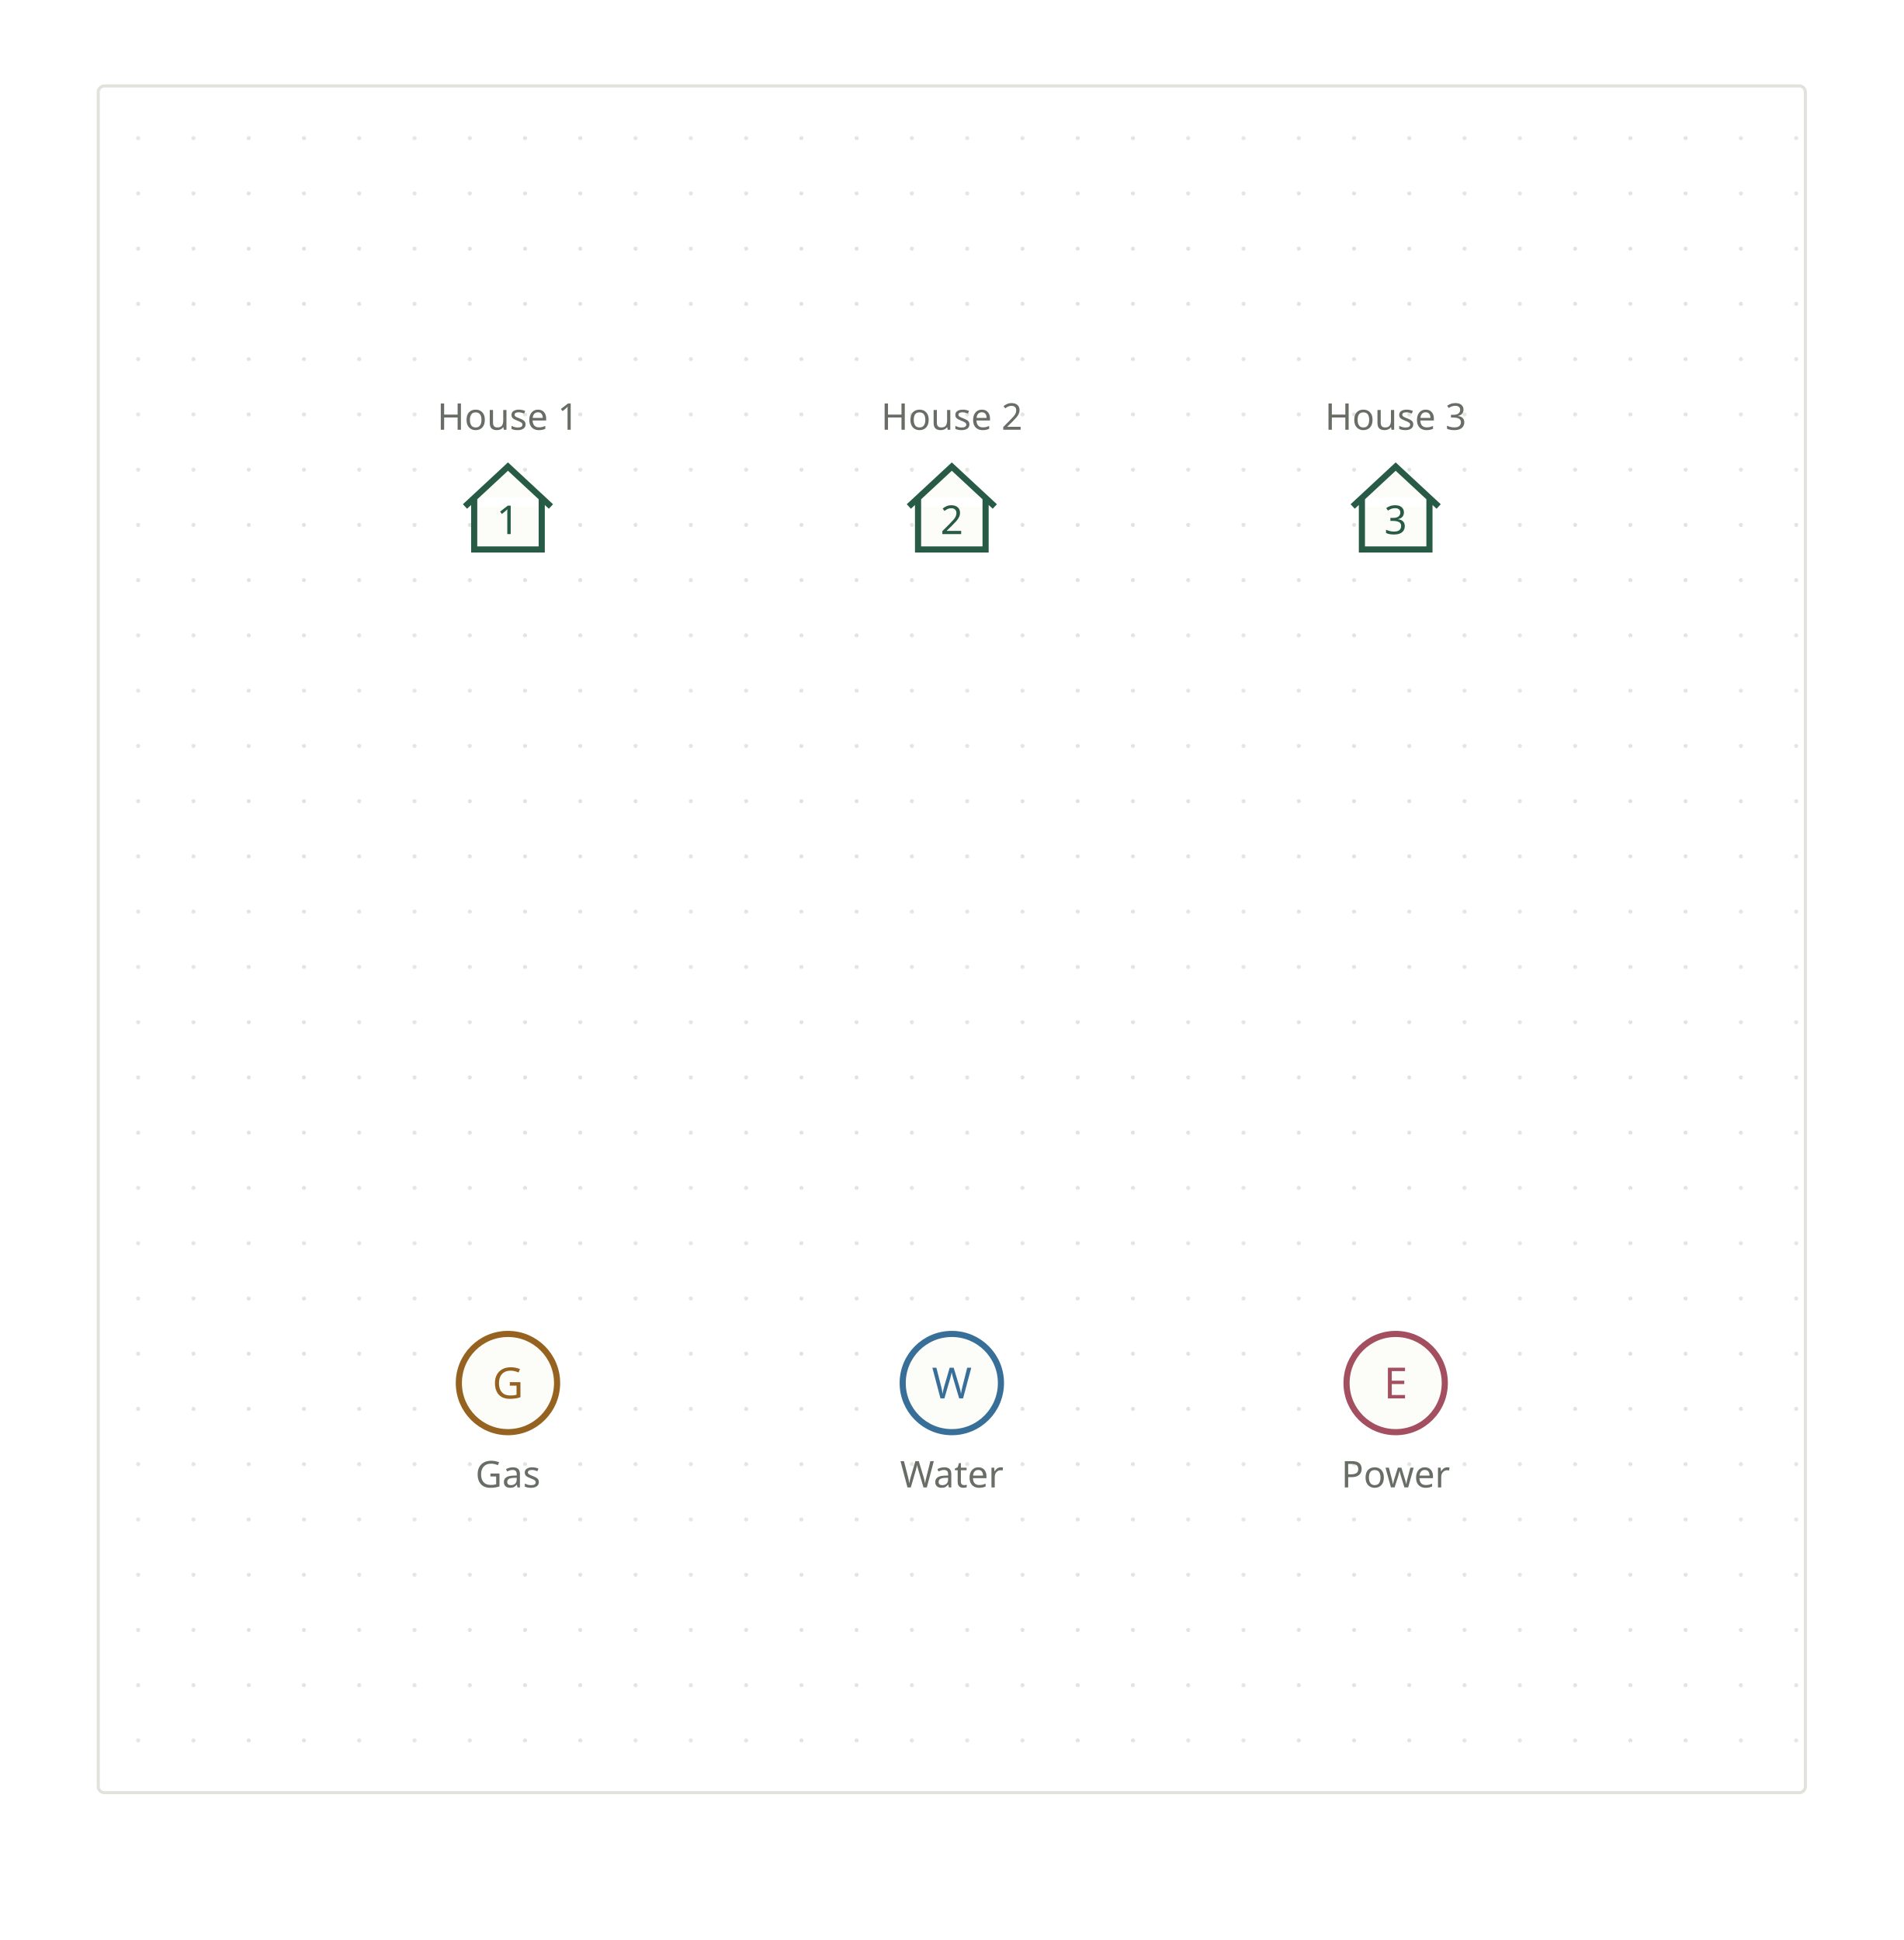
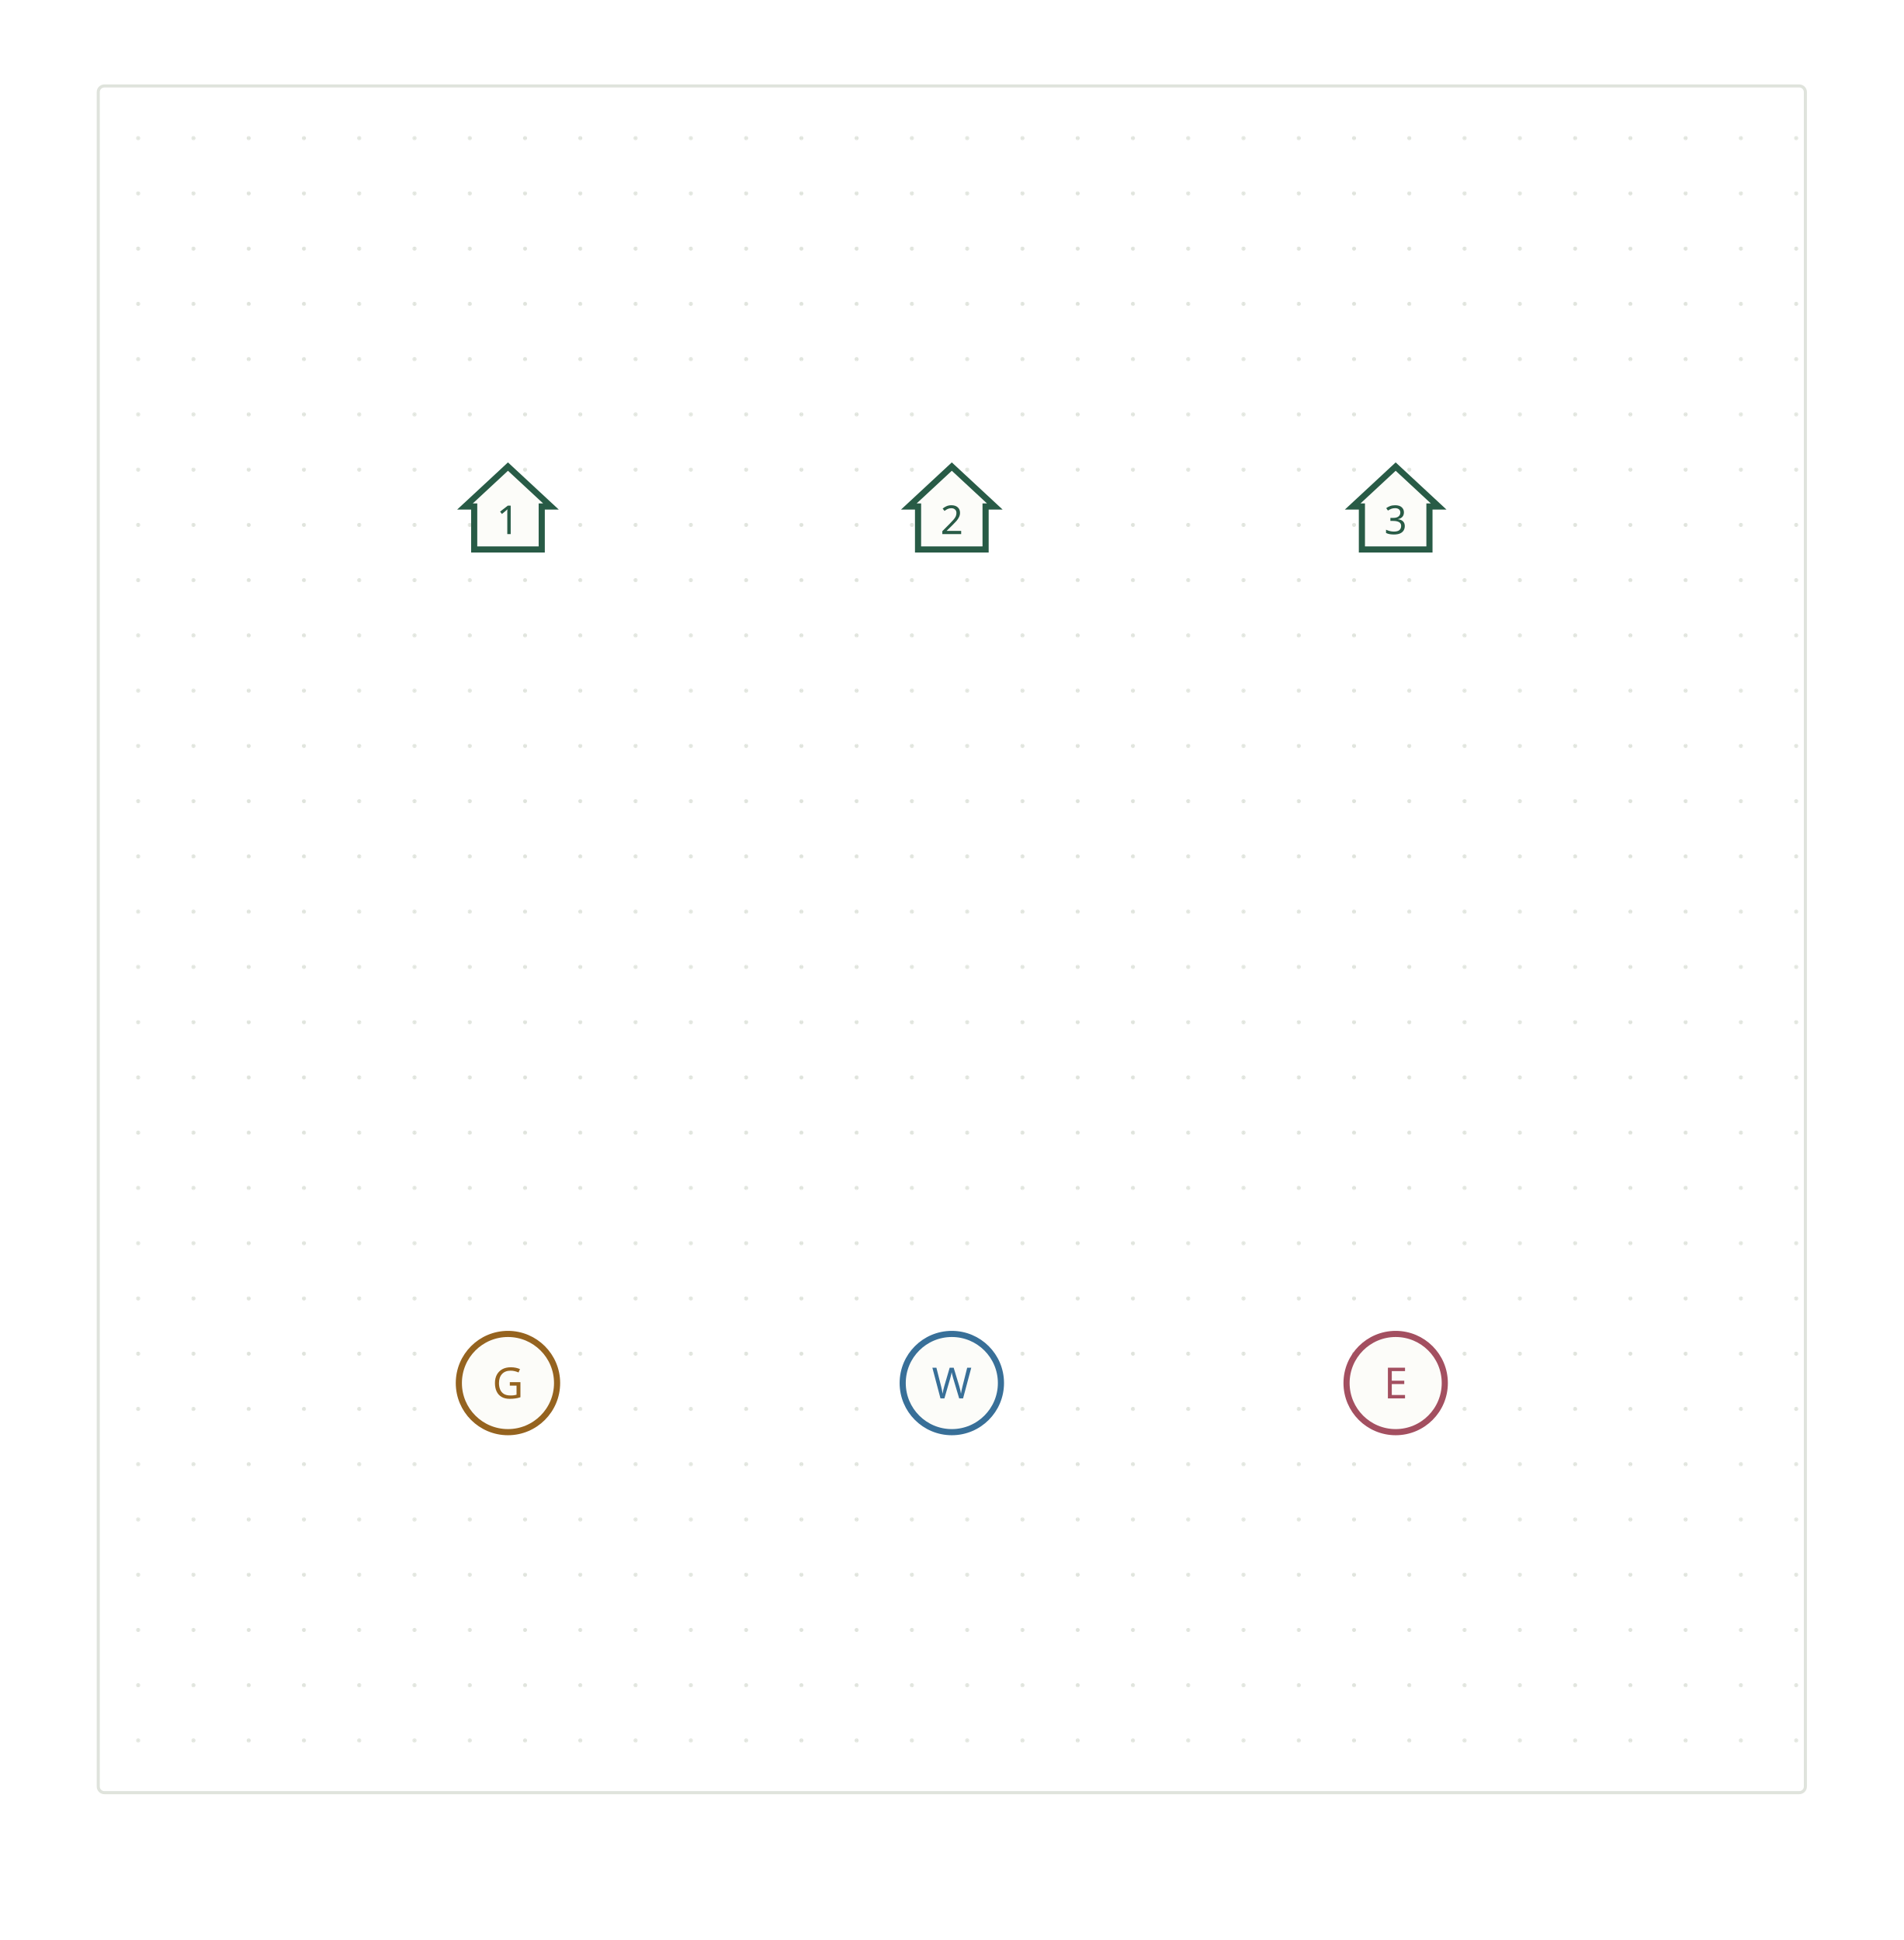
<svg xmlns="http://www.w3.org/2000/svg" viewBox="0 0 620 632" role="img" aria-label="Choose a house, place points for its path, then choose a utility. The pipe is a smooth curve.">
  <style>text { font-family: system-ui, sans-serif; }</style>
  <defs>
    <pattern id="tu-dots" width="18" height="18" patternUnits="userSpaceOnUse">
      <circle cx="9" cy="9" r=".65" fill="#dfe3dc" />
    </pattern>
  </defs>
  <rect class="tu-paper" x="32" y="28" width="556" height="556" rx="2" fill="url(#tu-dots)" stroke="#dfe3dc" />
  <g transform="translate(165.44 167)" class="tu-node ">
    <circle class="tu-hit" r="22" fill="transparent" />
-     <path d="M-14 -2 L0 -15 L14 -2 M-11 -5 V12 H11 V-5" fill="#fcfcf9" stroke="#285b46" stroke-width="2" />
+     <path d="M-14 -2 L0 -15 L14 -2 H11 V12 H-11 V-2 Z" fill="#fcfcf9" stroke="#285b46" stroke-width="2" />
    <text y="7" text-anchor="middle" fill="#285b46" font-size="13">1</text>
-     <text y="-27" text-anchor="middle" fill="#686e66" font-size="12">House 1</text>
  </g>
  <g transform="translate(310 167)" class="tu-node ">
    <circle class="tu-hit" r="22" fill="transparent" />
-     <path d="M-14 -2 L0 -15 L14 -2 M-11 -5 V12 H11 V-5" fill="#fcfcf9" stroke="#285b46" stroke-width="2" />
+     <path d="M-14 -2 L0 -15 L14 -2 H11 V12 H-11 V-2 Z" fill="#fcfcf9" stroke="#285b46" stroke-width="2" />
    <text y="7" text-anchor="middle" fill="#285b46" font-size="13">2</text>
-     <text y="-27" text-anchor="middle" fill="#686e66" font-size="12">House 2</text>
  </g>
  <g transform="translate(454.56 167)" class="tu-node ">
    <circle class="tu-hit" r="22" fill="transparent" />
-     <path d="M-14 -2 L0 -15 L14 -2 M-11 -5 V12 H11 V-5" fill="#fcfcf9" stroke="#285b46" stroke-width="2" />
+     <path d="M-14 -2 L0 -15 L14 -2 H11 V12 H-11 V-2 Z" fill="#fcfcf9" stroke="#285b46" stroke-width="2" />
    <text y="7" text-anchor="middle" fill="#285b46" font-size="13">3</text>
-     <text y="-27" text-anchor="middle" fill="#686e66" font-size="12">House 3</text>
  </g>
  <g transform="translate(165.44 450.56)" class="tu-node ">
    <circle class="tu-hit" r="22" fill="transparent" />
    <circle r="16" fill="#fcfcf9" stroke="#95631f" stroke-width="2" />
    <text y="5" text-anchor="middle" fill="#95631f" font-size="14">G</text>
-     <text y="34" text-anchor="middle" fill="#686e66" font-size="12">Gas</text>
  </g>
  <g transform="translate(310 450.56)" class="tu-node ">
    <circle class="tu-hit" r="22" fill="transparent" />
    <circle r="16" fill="#fcfcf9" stroke="#386f98" stroke-width="2" />
    <text y="5" text-anchor="middle" fill="#386f98" font-size="14">W</text>
-     <text y="34" text-anchor="middle" fill="#686e66" font-size="12">Water</text>
  </g>
  <g transform="translate(454.56 450.56)" class="tu-node ">
    <circle class="tu-hit" r="22" fill="transparent" />
    <circle r="16" fill="#fcfcf9" stroke="#a34f60" stroke-width="2" />
    <text y="5" text-anchor="middle" fill="#a34f60" font-size="14">E</text>
-     <text y="34" text-anchor="middle" fill="#686e66" font-size="12">Power</text>
  </g>
  <g pointer-events="none" />
</svg>
